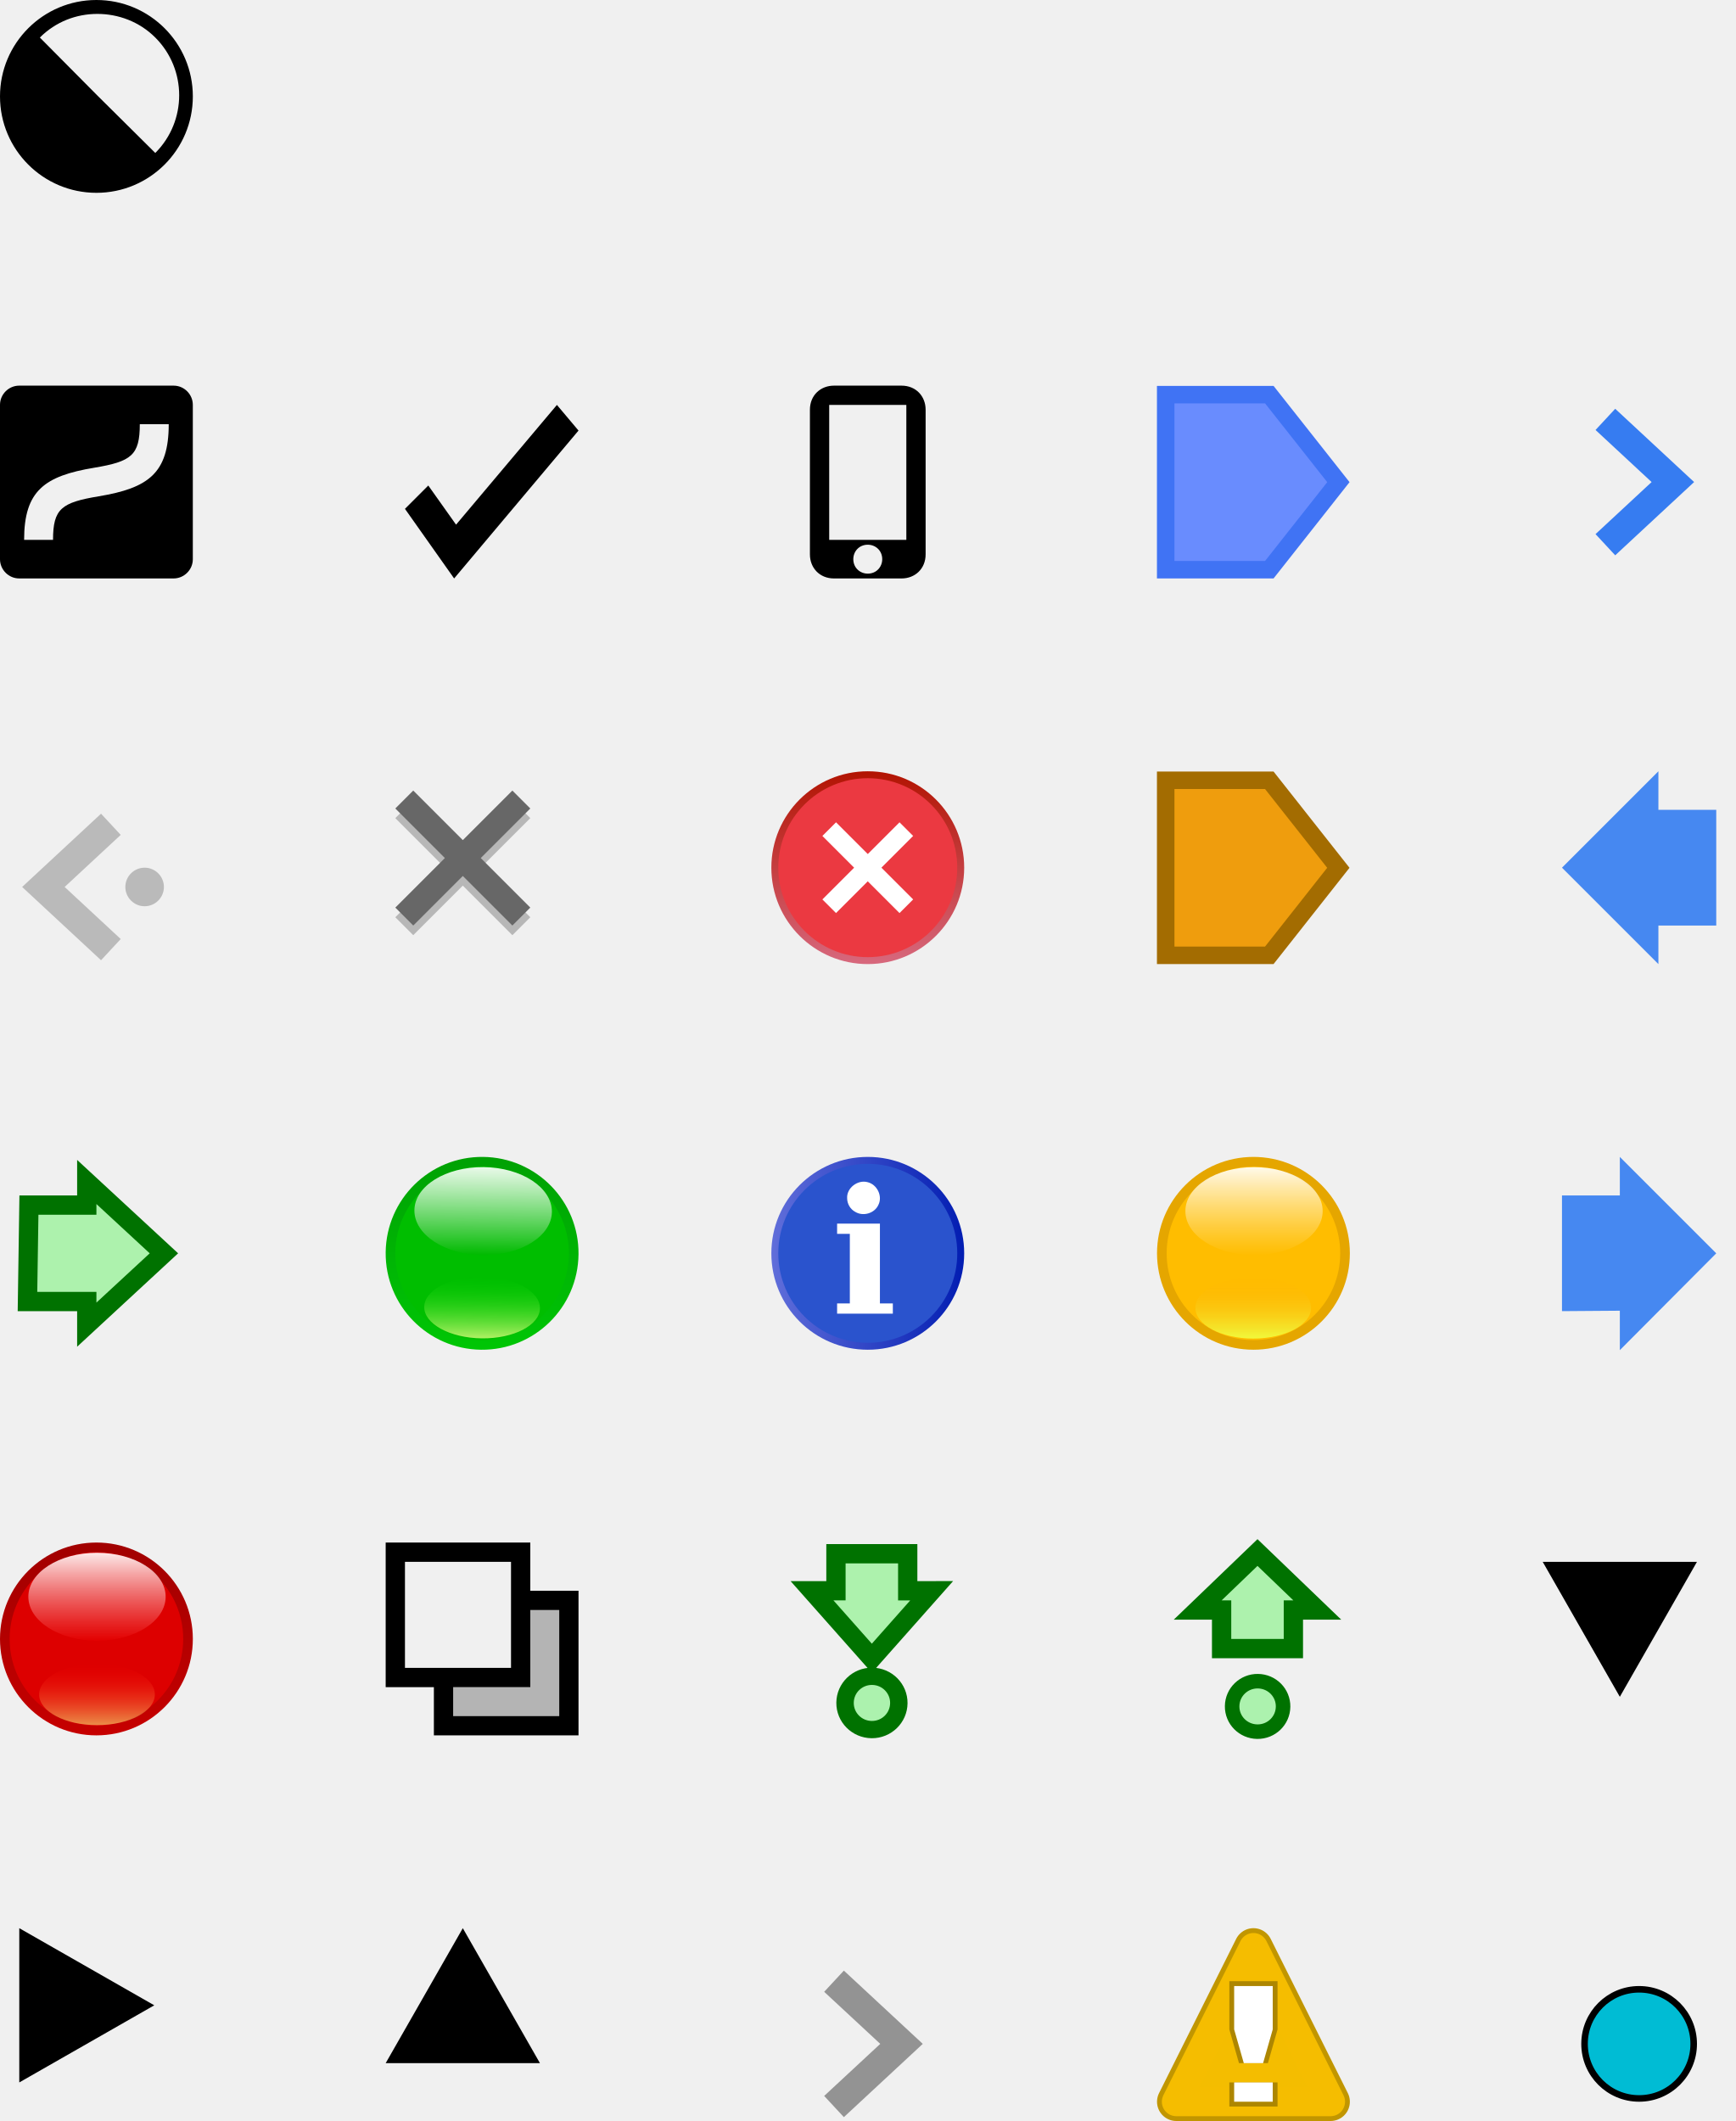
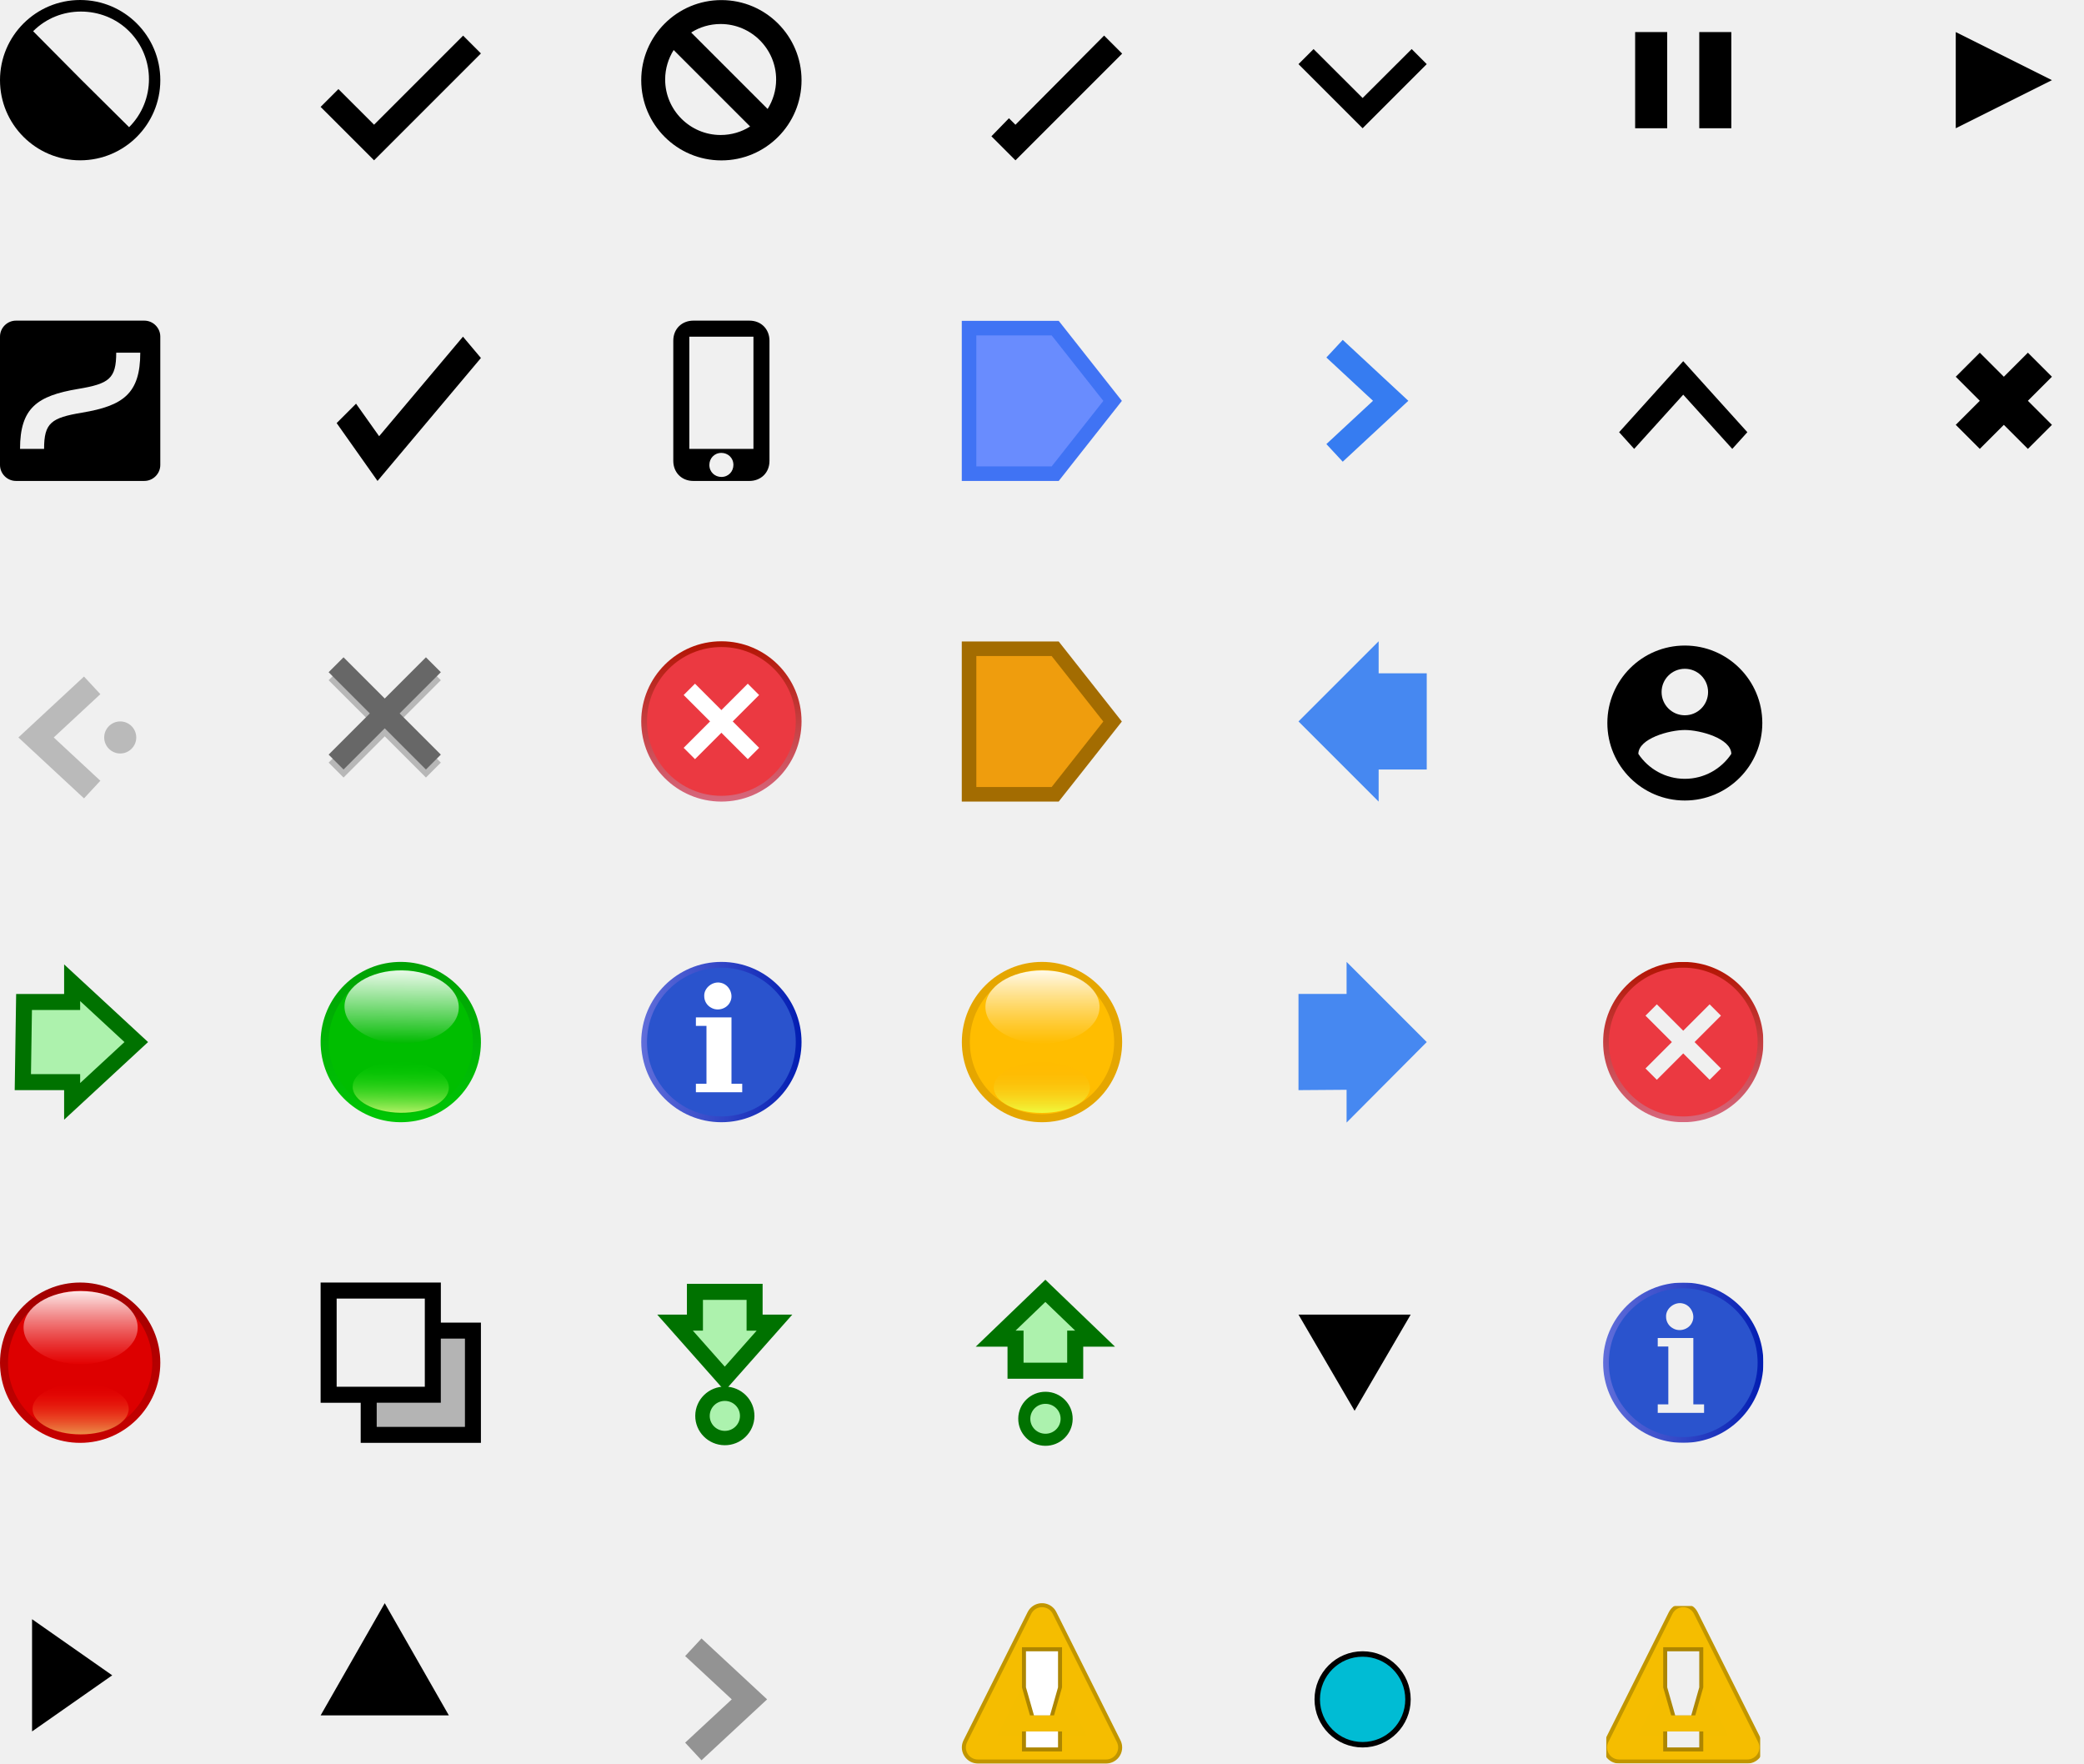
- <svg xmlns="http://www.w3.org/2000/svg" xmlns:xlink="http://www.w3.org/1999/xlink" width="90" height="110" id="svg4185" version="1.1">
-   <defs id="defs4457" />
+ <svg xmlns="http://www.w3.org/2000/svg" xmlns:xlink="http://www.w3.org/1999/xlink" width="130" height="110" id="svg4185" version="1.1">
+   <defs id="defs4457">
+     <linearGradient id="sprite9_a-2" x1="113" x2="127" y1="104" y2="104" gradientTransform="matrix(0.71429,0,0,0.71429,-0.714,-69.286)" gradientUnits="userSpaceOnUse" xlink:href="#sprite9_d-9" />
+     <linearGradient id="sprite9_d-9">
+       <stop stop-color="#606eda" offset="0" id="stop4292-1" />
+       <stop stop-color="#021db2" offset="1" id="stop4294-2" />
+     </linearGradient>
+     <linearGradient id="sprite6_a-0" x2="24" gradientTransform="matrix(0,-0.41667,-0.41667,0,25,10)" gradientUnits="userSpaceOnUse" xlink:href="#sprite6_b-6" />
+     <linearGradient id="sprite6_b-6">
+       <stop stop-color="#d7687d" offset="0" id="stop4236-2" />
+       <stop stop-color="#b21402" offset="1" id="stop4238-6" />
+     </linearGradient>
+   </defs>
  <g id="g4187" transform="translate(0,20)">
    <path transform="translate(-80,-20)" d="m 80,20.995 c 0,-0.55 0.456,-0.995 0.995,-0.995 h 8.009 c 0.55,0 0.995,0.456 0.995,0.995 v 8.009 c 0,0.55 -0.456,0.995 -0.995,0.995 H 80.995 C 80.446,30 80,29.544 80,29.004 z m 5.123,4.744 c 2.567,-0.428 3.627,-1.193 3.627,-3.74 h -1.5 c 0,1.62 -0.441,1.938 -2.373,2.26 -2.567,0.428 -3.627,1.193 -3.627,3.74 h 1.5 c 0,-1.62 0.441,-1.938 2.373,-2.26 z" id="path4191" />
  </g>
  <g transform="translate(20,20)" id="g4193">
    <path transform="translate(-128,-109)" d="m 131.65,116.21 -1.44,-2.03 -1.21,1.21 2.55,3.61 6.45,-7.67 -1.12,-1.33 z" id="path4197" />
  </g>
  <g transform="translate(0,40)" id="g4199">
    <path transform="translate(-40,-19)" d="m 46.5,25 c 0,0.55 0.45,1 1,1 0.55,0 1,-0.45 1,-1 0,-0.55 -0.45,-1 -1,-1 -0.55,0 -1,0.45 -1,1" id="path4203" style="fill:#bababa" />
    <path transform="translate(-40,-19)" d="m 45.75,21.75 -3.5,3.25 3.5,3.25" id="path4205" style="fill:none;stroke:#bababa;stroke-width:1.5" />
  </g>
  <g transform="translate(20,40)" id="g4207">
    <path transform="translate(-177,-98)" d="m 184.5,100.43 -0.93,-0.93 -2.57,2.57 -2.57,-2.57 -0.93,0.93 2.57,2.57 -2.57,2.57 0.93,0.93 2.57,-2.57 2.57,2.57 0.93,-0.93 -2.57,-2.57 2.57,-2.57 z" id="path4211" style="fill-opacity:0.24" />
    <path transform="translate(-177,-98)" d="M 184.5,99.93 183.57,99 181,101.57 178.43,99 l -0.93,0.93 2.57,2.57 -2.57,2.57 0.93,0.93 2.57,-2.57 2.57,2.57 0.93,-0.93 -2.57,-2.57 2.57,-2.57 z" id="path4213" style="fill:#676767" />
  </g>
  <g transform="translate(40,20)" id="g4215">
    <path transform="translate(-100,0)" d="m 103.25,-4.7795e-7 c -0.7,0 -1.25,0.5 -1.25,1.25 v 7.5 c 0,0.7 0.5,1.25 1.25,1.25 h 3.5 c 0.7,0 1.25,-0.5 1.25,-1.25 v -7.5 C 108,0.55 107.5,-4.7795e-7 106.75,-4.7795e-7 z M 103,1 h 4 V 8 h -4 z m 2,7.25 c 0.4,0 0.75,0.3 0.75,0.75 0,0.4 -0.3,0.75 -0.75,0.75 -0.4,0 -0.75,-0.3 -0.75,-0.75 0,-0.4 0.3,-0.75 0.75,-0.75 z" id="path4219" />
  </g>
  <g transform="translate(40,40)" id="g4221">
    <path transform="translate(-20,0)" d="m 25,-4.7795e-7 c -2.76,0 -5,2.24 -5,5 0,2.76 2.24,5 5,5 2.76,0 5,-2.24 5,-5 C 30,2.24 27.76,-4.7795e-7 25,-4.7795e-7" id="path4225" style="fill:url(#sprite6_a)" />
    <path transform="translate(-20,0)" d="m 20.36,5 c 0,2.56 2.08,4.64 4.64,4.64 2.56,0 4.64,-2.08 4.64,-4.64 0,-2.56 -2.08,-4.64 -4.64,-4.64 -2.56,0 -4.64,2.08 -4.64,4.64" id="path4227" style="fill:#eb3941" />
    <path transform="translate(-20,0)" d="m 23,3 4,4" id="path4229" style="stroke:#ffffff" />
    <path transform="translate(-20,0)" d="M 27,3 23,7" id="path4231" style="stroke:#ffffff" />
    <defs id="defs4233">
      <linearGradient id="sprite6_b">
        <stop stop-color="#d7687d" offset="0" id="stop4236" />
        <stop stop-color="#b21402" offset="1" id="stop4238" />
      </linearGradient>
      <linearGradient id="sprite6_a" x2="24" gradientTransform="matrix(0,-0.41667,-0.41667,0,25,10)" gradientUnits="userSpaceOnUse" xlink:href="#sprite6_b" />
    </defs>
  </g>
  <path style="fill:#adf2ad;stroke:#007200;stroke-width:1;stroke-miterlimit:4;stroke-dasharray:none" id="path4245" d="M 4.5,61.3 8.5,65 4.5,68.7 l 0,-1.2 -3.075,0 0.075,-5 3,0 z" />
  <g transform="translate(20,60)" id="g4247">
    <path transform="translate(-140,0)" d="m 144.95,10 c -2.76,-0.03 -4.98,-2.29 -4.95,-5.05 0.03,-2.76 2.29,-4.98 5.05,-4.95 2.76,0.03 4.98,2.29 4.95,5.05 -0.03,2.76 -2.29,4.98 -5.05,4.95 z" id="path4251" style="fill:url(#sprite8_a)" />
    <path transform="translate(-140,0)" d="m 149.5,5.05 c -0.03,2.49 -2.06,4.48 -4.55,4.45 -2.49,-0.03 -4.48,-2.06 -4.45,-4.55 0.03,-2.49 2.06,-4.48 4.55,-4.45 2.49,0.03 4.48,2.06 4.45,4.55 z" id="path4253" style="fill:#00be00" />
    <path transform="translate(-140,0)" d="m 145.08,0.53 c 1.97,0.02 3.55,1.06 3.54,2.32 -0.01,1.26 -1.62,2.26 -3.59,2.24 -1.97,-0.02 -3.55,-1.06 -3.54,-2.32 0.01,-1.26 1.62,-2.26 3.59,-2.24 z" id="path4255" style="fill:url(#sprite8_b)" />
    <path transform="translate(-140,0)" d="m 144.98,9.41 c 1.66,0.02 3.01,-0.68 3.02,-1.56 0.01,-0.88 -1.33,-1.61 -2.98,-1.63 -1.66,-0.02 -3.01,0.68 -3.02,1.56 -0.01,0.88 1.33,1.61 2.98,1.63 z" id="path4257" style="fill:url(#sprite8_c)" />
    <defs id="defs4259">
      <linearGradient id="sprite8_j">
        <stop stop-color="#00d600" stop-opacity="0" offset="0" id="stop4262" />
        <stop stop-color="#d8fc7b" stop-opacity=".81" offset="1" id="stop4264" />
      </linearGradient>
      <linearGradient id="sprite8_k">
        <stop stop-color="#00ba00" offset="0" id="stop4267" />
        <stop stop-color="#fff" stop-opacity=".91" offset="1" id="stop4269" />
      </linearGradient>
      <linearGradient id="sprite8_l">
        <stop stop-color="#00a104" offset="0" id="stop4272" />
        <stop stop-color="#00c605" offset="1" id="stop4274" />
      </linearGradient>
      <linearGradient id="sprite8_c" x1="227.88" x2="235.12" y1="103.16" y2="103.16" gradientTransform="matrix(-0.0048,0.4396,0.78038,0.00853,65.608,-94.834)" gradientUnits="userSpaceOnUse" xlink:href="#sprite8_j" />
      <linearGradient id="sprite8_b" x1="227.88" x2="235.12" y1="103.16" y2="103.16" gradientTransform="matrix(0.00687,-0.62923,0.9267,0.01012,47.871,147.44)" gradientUnits="userSpaceOnUse" xlink:href="#sprite8_k" />
      <linearGradient id="sprite8_a" x1="227.88" x2="235.12" y1="103.16" y2="103.16" gradientTransform="matrix(-0.01507,1.3791,-1.3006,-0.0142,282.66,-312.8)" gradientUnits="userSpaceOnUse" xlink:href="#sprite8_l" />
    </defs>
  </g>
  <g transform="translate(40,60)" id="g4279">
    <path transform="translate(-80,0)" d="m 85,-4.7795e-7 c -2.76,0 -5,2.24 -5,5 0,2.76 2.24,5 5,5 2.76,0 5,-2.24 5,-5 C 90,2.24 87.76,-4.7795e-7 85,-4.7795e-7" id="path4283" style="fill:url(#sprite9_a)" />
    <path transform="translate(-80,0)" d="m 80.36,5 c 0,2.56 2.08,4.64 4.64,4.64 2.56,0 4.64,-2.08 4.64,-4.64 0,-2.56 -2.08,-4.64 -4.64,-4.64 -2.56,0 -4.64,2.08 -4.64,4.64" id="path4285" style="fill:#2a53cd" />
    <path transform="translate(-80,0)" d="m 83.93,2.14 c -0.03,-0.53 0.55,-0.97 1.06,-0.83 0.5,0.12 0.79,0.73 0.56,1.18 -0.2,0.44 -0.79,0.61 -1.2,0.36 C 84.09,2.71 83.93,2.43 83.93,2.14 z m 1.7,5.46 H 86.3 V 8.13 H 83.41 V 7.6 h 0.66 V 3.99 H 83.41 V 3.46 h 2.22 V 7.6 z" id="path4287" style="fill:#ffffff" />
    <defs id="defs4289">
      <linearGradient id="sprite9_d">
        <stop stop-color="#606eda" offset="0" id="stop4292" />
        <stop stop-color="#021db2" offset="1" id="stop4294" />
      </linearGradient>
      <linearGradient id="sprite9_a" x1="113" x2="127" y1="104" y2="104" gradientTransform="matrix(0.71429,0,0,0.71429,-0.714,-69.286)" gradientUnits="userSpaceOnUse" xlink:href="#sprite9_d" />
    </defs>
  </g>
  <g transform="translate(60,20)" id="g4297">
    <path transform="translate(-160,-20)" d="m 160.45,20.467 v 9.079 h 5.373 l 3.582,-4.54 -3.582,-4.539 z" id="path4301" style="fill:#698cfe;stroke:#4073f4;stroke-width:0.908" />
  </g>
  <g transform="translate(60,40)" id="g4303">
    <path transform="translate(-140,-20)" d="m 140.45,20.467 v 9.079 h 5.372 l 3.581,-4.54 -3.581,-4.539 z" id="path4307" style="fill:#ef9d0d;stroke:#a36c01;stroke-width:0.908" />
  </g>
  <g transform="translate(60,60)" id="g4309">
    <path transform="translate(-160,0)" d="m 165,10 c -2.76,0 -5,-2.24 -5,-5 0,-2.76 2.24,-5 5,-5 2.76,0 5,2.24 5,5 0,2.76 -2.24,5 -5,5 z" id="path4313" style="fill:#e5a600" />
    <path transform="translate(-160,0)" d="m 169.5,5 c 0,2.49 -2.01,4.5 -4.5,4.5 -2.49,0 -4.5,-2.01 -4.5,-4.5 0,-2.49 2.01,-4.5 4.5,-4.5 2.49,0 4.5,2.01 4.5,4.5 z" id="path4315" style="fill:#ffbd00" />
    <path transform="translate(-160,0)" d="m 165.03,0.53 c 1.97,0 3.56,1.02 3.56,2.28 0,1.26 -1.59,2.28 -3.56,2.28 -1.97,0 -3.56,-1.02 -3.56,-2.28 0,-1.26 1.59,-2.28 3.56,-2.28 z" id="path4317" style="fill:url(#sprite12_a)" />
    <path transform="translate(-160,0)" d="m 164.99,9.42 c 1.66,0 3,-0.71 3,-1.59 0,-0.88 -1.34,-1.59 -3,-1.59 -1.66,0 -3,0.71 -3,1.59 0,0.88 1.34,1.59 3,1.59 z" id="path4319" style="fill:url(#sprite12_b)" />
    <defs id="defs4321">
      <linearGradient id="sprite12_l">
        <stop stop-color="#ffa801" stop-opacity="0" offset="0" id="stop4324" />
        <stop stop-color="#f0fb3d" offset="1" id="stop4326" />
      </linearGradient>
      <linearGradient id="sprite12_m">
        <stop stop-color="#ffbd00" stop-opacity=".65" offset="0" id="stop4329" />
        <stop stop-color="#fff" stop-opacity=".91" offset="1" id="stop4331" />
      </linearGradient>
      <linearGradient id="sprite12_b" x1="227.88" x2="235.12" y1="103.16" y2="103.16" gradientTransform="matrix(0,0.43966,0.78049,0,84.444,-93.924)" gradientUnits="userSpaceOnUse" xlink:href="#sprite12_l" />
      <linearGradient id="sprite12_a" x1="227.88" x2="235.12" y1="103.16" y2="103.16" gradientTransform="matrix(0,-0.62931,0.92683,0,69.47,148.53)" gradientUnits="userSpaceOnUse" xlink:href="#sprite12_m" />
    </defs>
  </g>
  <g transform="translate(0,80)" id="g4335">
    <path transform="translate(-120,0)" d="m 125,10 c -2.76,0 -5,-2.24 -5,-5 0,-2.76 2.24,-5 5,-5 2.76,0 5,2.24 5,5 0,2.76 -2.24,5 -5,5 z" id="path4339" style="fill:url(#sprite13_a)" />
    <path transform="translate(-120,0)" d="m 129.5,5 c 0,2.49 -2.01,4.5 -4.5,4.5 -2.49,0 -4.5,-2.01 -4.5,-4.5 0,-2.49 2.01,-4.5 4.5,-4.5 2.49,0 4.5,2.01 4.5,4.5 z" id="path4341" style="fill:#dd0000" />
    <path transform="translate(-120,0)" d="m 125.03,0.53 c 1.97,0 3.56,1.02 3.56,2.28 0,1.26 -1.59,2.28 -3.56,2.28 -1.97,0 -3.56,-1.02 -3.56,-2.28 0,-1.26 1.59,-2.28 3.56,-2.28 z" id="path4343" style="fill:url(#sprite13_b)" />
    <path transform="translate(-120,0)" d="m 125.03,9.47 c 1.66,0 3,-0.71 3,-1.59 0,-0.88 -1.34,-1.59 -3,-1.59 -1.66,0 -3,0.71 -3,1.59 0,0.88 1.34,1.59 3,1.59 z" id="path4345" style="fill:url(#sprite13_c)" />
    <defs id="defs4347">
      <linearGradient id="sprite13_g">
        <stop stop-color="red" stop-opacity="0" offset="0" id="stop4350" />
        <stop stop-color="#f0cb68" stop-opacity=".71" offset="1" id="stop4352" />
      </linearGradient>
      <linearGradient id="sprite13_h">
        <stop stop-color="#e60000" stop-opacity=".65" offset="0" id="stop4355" />
        <stop stop-color="#fff" stop-opacity=".91" offset="1" id="stop4357" />
      </linearGradient>
      <linearGradient id="sprite13_i">
        <stop stop-color="#a10000" offset="0" id="stop4360" />
        <stop stop-color="#c60000" offset="1" id="stop4362" />
      </linearGradient>
      <linearGradient id="sprite13_c" x1="227.88" x2="235.12" y1="103.16" y2="103.16" gradientTransform="matrix(0,0.43966,0.78049,0,44.488,-93.88)" gradientUnits="userSpaceOnUse" xlink:href="#sprite13_g" />
      <linearGradient id="sprite13_b" x1="227.88" x2="235.12" y1="103.16" y2="103.16" gradientTransform="matrix(0,-0.62931,0.92683,0,29.47,148.53)" gradientUnits="userSpaceOnUse" xlink:href="#sprite13_h" />
      <linearGradient id="sprite13_a" x1="227.88" x2="235.12" y1="103.16" y2="103.16" gradientTransform="matrix(0,1.3793,-1.3008,0,259.08,-314.35)" gradientUnits="userSpaceOnUse" xlink:href="#sprite13_i" />
    </defs>
  </g>
  <g transform="translate(20,80)" id="g4367">
    <path transform="translate(-60,-20)" d="M 60,20 H 70 V 30 H 60 z" id="path4371" style="fill:none" />
    <path transform="translate(-60,-20)" d="M 67.5,22.5 V 20 H 60 v 7.5 h 2.5 V 30 H 70 V 22.5 z M 61,21 h 5.5 v 5.5 H 61 z m 2.5,6.5 h 4 v -4 H 69 V 29 h -5.5 z" id="path4373" />
    <path d="m 3.5,7.5 h 4 v -4 H 9 V 9 H 3.5 z" id="path4375" style="fill-opacity:0.25" />
  </g>
  <g id="g4383" style="fill:#acf2ae;stroke:#007200;stroke-width:2.577" transform="translate(40,80)">
    <path transform="matrix(0.29356,0,0,0.2909,-37.35,6.864)" d="m 144.95,10 c -2.76,-0.03 -4.98,-2.29 -4.95,-5.05 0.03,-2.76 2.29,-4.98 5.05,-4.95 2.76,0.03 4.98,2.29 4.95,5.05 -0.03,2.76 -2.29,4.98 -5.05,4.95 z" id="path4385" />
    <path transform="matrix(0.29356,0,0,0.2909,-37.35,6.864)" d="m 149.5,5.05 c -0.03,2.49 -2.06,4.48 -4.55,4.45 -2.49,-0.03 -4.48,-2.06 -4.45,-4.55 0.03,-2.49 2.06,-4.48 4.55,-4.45 2.49,0.03 4.48,2.06 4.45,4.55 z" id="path4387" />
  </g>
  <path d="M 48.313,82.5 45.211,86 42.109,82.5 l 1.241,0 0,-1.919 3.722,0 0,1.92 z" id="path4389" style="fill:#adf2ad;stroke:#007200;stroke-width:1;stroke-miterlimit:4;stroke-dasharray:none" />
  <path d="m 66.537,88.514 c -0.009,0.724 -0.605,1.303 -1.336,1.294 -0.731,-0.009 -1.315,-0.599 -1.306,-1.324 0.009,-0.724 0.605,-1.303 1.336,-1.294 0.731,0.009 1.315,0.599 1.306,1.323 z" id="path4397" style="fill:#acf2ae;stroke:#007200;stroke-width:0.753" />
  <path d="m 62.108,83.5 3.102,-2.982 3.102,2.982 -1.241,0 0,2 -3.722,0 0,-2 z" id="path4399" style="fill:#adf2ad;stroke:#007200;stroke-width:1;stroke-miterlimit:4;stroke-dasharray:none" />
  <g transform="translate(80,20)" id="g4401">
    <path transform="translate(-20,-20)" d="m 23.25,21.75 3.5,3.25 -3.5,3.25" id="path4405" style="fill:none;stroke:#367cf1;stroke-width:1.5" />
  </g>
  <g transform="translate(80,40)" id="g4407">
    <path transform="translate(-180,-20)" d="m 186,20 -5,5 5,5 v -2 h 3 v -6 h -3 z" id="path4411" style="fill:#4688f1" />
  </g>
  <g transform="translate(80,60)" id="g4413">
    <path transform="matrix(-1,0,0,1,190,-19.955)" d="m 186,19.955 -5,5 5,5.022 0,-2.045 3,0.022 0,-6 -3,0 z" id="path4417" style="fill:#4688f1" />
  </g>
-   <g transform="translate(80,80)" id="g4419">
-     <path transform="translate(-20,-98)" d="m 24,106 4,-7 h -8" id="path4423" />
-   </g>
-   <g transform="translate(0,100)" id="g4425">
+   <g transform="matrix(0.8571429,0,0,0.8571429,80.14286,80.14286)" id="g4419">
+     <path transform="translate(-20,-98)" d="m 25.083,107.167 4.083,-7 H 21" id="path4423" />
+   </g>
+   <g transform="matrix(0.7142857,0,0,0.875,1.285714,101)" id="g4425">
    <path transform="translate(-4,-98)" d="M 12,102 5,98 v 8" id="path4429" />
  </g>
  <g transform="translate(20,100)" id="g4431">
    <path transform="translate(-4,-111)" d="m 8,111 4,7 H 4" id="path4435" />
  </g>
  <g transform="translate(40,100)" id="g4437">
    <path transform="translate(0,-19)" d="m 3.25,21.75 3.5,3.25 -3.5,3.25" id="path4441" style="fill:none;stroke:#939393;stroke-width:1.5" />
  </g>
  <g transform="translate(60,100)" id="g4443">
    <path transform="translate(-60,0)" d="m 61,9 4,-8 4,8 z" id="path4447" style="stroke:#c19600;stroke-width:2;stroke-linejoin:round" />
    <path transform="translate(-60,0)" d="m 61,9 4,-8 4,8 z" id="path4449" style="fill:#f4bd00;stroke:#f5bd00;stroke-width:1.5;stroke-linejoin:round" />
    <path transform="translate(-60,0)" d="m 63.75,2.75 h 2.5 v 2.5 L 65.75,7 h -1.5 l -0.5,-1.75 v -2.5 m 0,5.25 h 2.5 v 1.25 h -2.5" id="path4451" style="fill:#ad8601" />
    <path transform="translate(-60,0)" d="m 64,3 h 2 V 5.25 L 65.5,7 h -1 L 64,5.25 V 3 m 0,5 h 2 v 1 h -2" id="path4453" style="fill:#ffffff" />
  </g>
-   <text xml:space="preserve" style="font-size:8px;font-style:normal;font-weight:normal;line-height:125%;letter-spacing:0px;word-spacing:0px;fill:#cccccc;fill-opacity:1;stroke:none;font-family:Sans" x="3.051" y="118.387" id="text5191">
-     <tspan id="tspan5193" x="3.051" y="118.387">a</tspan>
-   </text>
-   <text xml:space="preserve" style="font-size:8px;font-style:normal;font-weight:normal;line-height:125%;letter-spacing:0px;word-spacing:0px;fill:#cccccc;fill-opacity:1;stroke:none;font-family:Sans" x="23.051" y="118.387" id="text5191-1">
-     <tspan id="tspan5193-7" x="23.051" y="118.387">b</tspan>
-   </text>
-   <text xml:space="preserve" style="font-size:8px;font-style:normal;font-weight:normal;line-height:125%;letter-spacing:0px;word-spacing:0px;fill:#cccccc;fill-opacity:1;stroke:none;font-family:Sans" x="43.051" y="118.387" id="text5191-7">
-     <tspan id="tspan5193-1" x="43.051" y="118.387">c</tspan>
-   </text>
-   <text xml:space="preserve" style="font-size:8px;font-style:normal;font-weight:normal;line-height:125%;letter-spacing:0px;word-spacing:0px;fill:#cccccc;fill-opacity:1;stroke:none;font-family:Sans" x="63.051" y="118.387" id="text5191-15">
-     <tspan id="tspan5193-9" x="63.051" y="118.387">d</tspan>
-   </text>
-   <text xml:space="preserve" style="font-size:8px;font-style:normal;font-weight:normal;line-height:125%;letter-spacing:0px;word-spacing:0px;fill:#cccccc;fill-opacity:1;stroke:none;font-family:Sans" x="83.051" y="118.387" id="text5191-77">
-     <tspan id="tspan5193-6" x="83.051" y="118.387">e</tspan>
-   </text>
-   <text xml:space="preserve" style="font-size:8px;font-style:normal;font-weight:normal;line-height:125%;letter-spacing:0px;word-spacing:0px;fill:#cccccc;fill-opacity:1;stroke:none;font-family:Sans" x="-7.026" y="107.818" id="text5191-73">
-     <tspan id="tspan5193-65" x="-7.026" y="107.818">1</tspan>
-   </text>
-   <text xml:space="preserve" style="font-size:8px;font-style:normal;font-weight:normal;line-height:125%;letter-spacing:0px;word-spacing:0px;fill:#cccccc;fill-opacity:1;stroke:none;font-family:Sans" x="-6.819" y="87.88" id="text5191-6">
-     <tspan id="tspan5193-3" x="-6.819" y="87.88">2</tspan>
-   </text>
-   <text xml:space="preserve" style="font-size:8px;font-style:normal;font-weight:normal;line-height:125%;letter-spacing:0px;word-spacing:0px;fill:#cccccc;fill-opacity:1;stroke:none;font-family:Sans" x="-6.756" y="67.992" id="text5191-9">
-     <tspan id="tspan5193-4" x="-6.756" y="67.992">3</tspan>
-   </text>
-   <text xml:space="preserve" style="font-size:8px;font-style:normal;font-weight:normal;line-height:125%;letter-spacing:0px;word-spacing:0px;fill:#cccccc;fill-opacity:1;stroke:none;font-family:Sans" x="-6.917" y="47.994" id="text5191-8">
-     <tspan id="tspan5193-12" x="-6.917" y="47.994">4</tspan>
-   </text>
-   <text xml:space="preserve" style="font-size:8px;font-style:normal;font-weight:normal;line-height:125%;letter-spacing:0px;word-spacing:0px;fill:#cccccc;fill-opacity:1;stroke:none;font-family:Sans" x="-7.108" y="28.056" id="text5191-93">
-     <tspan id="tspan5193-90" x="-7.108" y="28.056">5</tspan>
+   <text xml:space="preserve" style="font-style:normal;font-weight:normal;line-height:0%;font-family:sans-serif;letter-spacing:0px;word-spacing:0px;fill:#cccccc;fill-opacity:1;stroke:none" x="3.051" y="118.387" id="text5191">
+     <tspan id="tspan5193" x="3.051" y="118.387" style="font-size:8px;line-height:1.25;font-family:sans-serif">a</tspan>
+   </text>
+   <text xml:space="preserve" style="font-style:normal;font-weight:normal;line-height:0%;font-family:sans-serif;letter-spacing:0px;word-spacing:0px;fill:#cccccc;fill-opacity:1;stroke:none" x="23.051" y="118.387" id="text5191-1">
+     <tspan id="tspan5193-7" x="23.051" y="118.387" style="font-size:8px;line-height:1.25;font-family:sans-serif">b</tspan>
+   </text>
+   <text xml:space="preserve" style="font-style:normal;font-weight:normal;line-height:0%;font-family:sans-serif;letter-spacing:0px;word-spacing:0px;fill:#cccccc;fill-opacity:1;stroke:none" x="43.051" y="118.387" id="text5191-7">
+     <tspan id="tspan5193-1" x="43.051" y="118.387" style="font-size:8px;line-height:1.25;font-family:sans-serif">c</tspan>
+   </text>
+   <text xml:space="preserve" style="font-style:normal;font-weight:normal;line-height:0%;font-family:sans-serif;letter-spacing:0px;word-spacing:0px;fill:#cccccc;fill-opacity:1;stroke:none" x="63.051" y="118.387" id="text5191-15">
+     <tspan id="tspan5193-9" x="63.051" y="118.387" style="font-size:8px;line-height:1.25;font-family:sans-serif">d</tspan>
+   </text>
+   <text xml:space="preserve" style="font-style:normal;font-weight:normal;line-height:0%;font-family:sans-serif;letter-spacing:0px;word-spacing:0px;fill:#cccccc;fill-opacity:1;stroke:none" x="83.051" y="118.387" id="text5191-77">
+     <tspan id="tspan5193-6" x="83.051" y="118.387" style="font-size:8px;line-height:1.25;font-family:sans-serif">e</tspan>
+   </text>
+   <text xml:space="preserve" style="font-style:normal;font-weight:normal;line-height:0%;font-family:sans-serif;letter-spacing:0px;word-spacing:0px;fill:#cccccc;fill-opacity:1;stroke:none" x="-7.026" y="107.818" id="text5191-73">
+     <tspan id="tspan5193-65" x="-7.026" y="107.818" style="font-size:8px;line-height:1.25;font-family:sans-serif">1</tspan>
+   </text>
+   <text xml:space="preserve" style="font-style:normal;font-weight:normal;line-height:0%;font-family:sans-serif;letter-spacing:0px;word-spacing:0px;fill:#cccccc;fill-opacity:1;stroke:none" x="-6.819" y="87.88" id="text5191-6">
+     <tspan id="tspan5193-3" x="-6.819" y="87.88" style="font-size:8px;line-height:1.25;font-family:sans-serif">2</tspan>
+   </text>
+   <text xml:space="preserve" style="font-style:normal;font-weight:normal;line-height:0%;font-family:sans-serif;letter-spacing:0px;word-spacing:0px;fill:#cccccc;fill-opacity:1;stroke:none" x="-6.756" y="67.992" id="text5191-9">
+     <tspan id="tspan5193-4" x="-6.756" y="67.992" style="font-size:8px;line-height:1.25;font-family:sans-serif">3</tspan>
+   </text>
+   <text xml:space="preserve" style="font-style:normal;font-weight:normal;line-height:0%;font-family:sans-serif;letter-spacing:0px;word-spacing:0px;fill:#cccccc;fill-opacity:1;stroke:none" x="-6.917" y="47.994" id="text5191-8">
+     <tspan id="tspan5193-12" x="-6.917" y="47.994" style="font-size:8px;line-height:1.25;font-family:sans-serif">4</tspan>
+   </text>
+   <text xml:space="preserve" style="font-style:normal;font-weight:normal;line-height:0%;font-family:sans-serif;letter-spacing:0px;word-spacing:0px;fill:#cccccc;fill-opacity:1;stroke:none" x="-7.108" y="28.056" id="text5191-93">
+     <tspan id="tspan5193-90" x="-7.108" y="28.056" style="font-size:8px;line-height:1.25;font-family:sans-serif">5</tspan>
  </text>
  <g transform="matrix(1.132076,0,0,1.132075,81.60377,102.6038)" style="fill:#00bcd4;stroke:#000000;stroke-width:0.3" id="g3669">
-     <circle d="M 5.5,3 C 5.5,4.381 4.381,5.5 3,5.5 1.619,5.5 0.5,4.381 0.5,3 0.5,1.619 1.619,0.5 3,0.5 4.381,0.5 5.5,1.619 5.5,3 z" cx="3" cy="3" r="2.5" id="circle3671" />
+     <circle cx="3" cy="3" r="2.5" id="circle3671" />
  </g>
  <path style="fill:#000000;fill-opacity:1;stroke-width:0;stroke-miterlimit:4" d="m 5,-3e-7 c -2.761,0 -5,2.239 -5,5 C 0,7.761 2.239,10 5,10 7.761,10 10,7.761 10,5 c 0,-2.761 -2.239,-5 -5,-5 z m 0.048,0.721 c 1.083,1e-6 2.179,0.4 3.005,1.226 1.652,1.652 1.652,4.333 0,5.986 L 5.048,4.952 2.067,1.947 C 2.893,1.121 3.965,0.721 5.048,0.721 z" id="path3255" />
-   <text xml:space="preserve" style="font-size:8px;font-style:normal;font-weight:normal;line-height:125%;letter-spacing:0px;word-spacing:0px;fill:#cccccc;fill-opacity:1;stroke:none;font-family:Sans" x="-6.68" y="8" id="text5191-93-3">
-     <tspan id="tspan5193-90-6" x="-6.68" y="8">6</tspan>
-   </text>
+   <text xml:space="preserve" style="font-style:normal;font-weight:normal;line-height:0%;font-family:sans-serif;letter-spacing:0px;word-spacing:0px;fill:#cccccc;fill-opacity:1;stroke:none" x="-6.68" y="8" id="text5191-93-3">
+     <tspan id="tspan5193-90-6" x="-6.68" y="8" style="font-size:8px;line-height:1.25;font-family:sans-serif">6</tspan>
+   </text>
+   <g transform="translate(13.293,-7.438395)" id="g74">
+     <path style="fill:none" id="path80" d="M 4.308,4.525 H 20.54 V 20.757 H 4.308 z" />
+     <path style="fill-rule:evenodd" id="path82" d="M 7.818,12.995 6.707,14.106 10.041,17.438 16.707,10.772 15.596,9.661 10.041,15.217 z" />
+     <g transform="matrix(0.7692308,0,0,0.7692308,19.01469,2.828306)" id="g92">
+       <path transform="translate(-64,0)" d="m 80.44,16.94 c -2.48,0 -4.5,-2.02 -4.5,-4.5 0,-0.88 0.26,-1.7 0.69,-2.39 l 6.2,6.2 c -0.69,0.44 -1.51,0.69 -2.39,0.69 m 4.5,-4.5 c 0,0.88 -0.26,1.7 -0.69,2.39 l -6.2,-6.2 c 0.69,-0.44 1.51,-0.69 2.39,-0.69 2.48,0 4.5,2.02 4.5,4.5 M 80.5,6 C 76.91,6 74,8.91 74,12.5 74,16.09 76.91,19 80.5,19 84.09,19 87,16.09 87,12.5 87,8.91 84.09,6 80.5,6" id="path96" />
+     </g>
+     <path style="fill-rule:evenodd" d="m 55.582,9.657 -5.531,5.563 -0.406,-0.406 -1.094,1.125 1.5,1.5 6.656,-6.656 -1.125,-1.125 z" id="path3185" />
+   </g>
+   <text xml:space="preserve" style="font-style:normal;font-weight:normal;line-height:0%;font-family:sans-serif;letter-spacing:0px;word-spacing:0px;fill:#cccccc;fill-opacity:1;stroke:none" x="103.739" y="118.482" id="text5191-77-3">
+     <tspan id="tspan5193-6-6" x="103.739" y="118.482" style="font-size:8px;line-height:1.25;font-family:sans-serif">f</tspan>
+   </text>
+   <g id="g4443-7" transform="translate(100,100)" mask="url(#path4453-6-mask)">
+     <path transform="translate(-60,0)" d="m 61,9 4,-8 4,8 z" id="path4447-5" style="stroke:#c19600;stroke-width:2;stroke-linejoin:round" />
+     <path transform="translate(-60,0)" d="m 61,9 4,-8 4,8 z" id="path4449-3" style="fill:#f4bd00;stroke:#f5bd00;stroke-width:1.5;stroke-linejoin:round" />
+     <path transform="translate(-60,0)" d="m 63.75,2.75 h 2.5 v 2.5 L 65.75,7 h -1.5 l -0.5,-1.75 v -2.5 m 0,5.25 h 2.5 v 1.25 h -2.5" id="path4451-5" style="fill:#ad8601" />
+     <mask id="path4453-6-mask">
+       <rect width="10" height="10" style="fill:#ffffff" id="rect8990" />
+       <path transform="translate(-60,0)" d="m 64,3 h 2 V 5.25 L 65.5,7 h -1 L 64,5.25 V 3 m 0,5 h 2 v 1 h -2" id="path4453-6" style="fill:#000000" />
+     </mask>
+   </g>
+   <g id="g4279-7" transform="translate(100,80)" mask="url(#path4287-3-mask)">
+     <path transform="translate(-80,0)" d="m 85,-4.7795e-7 c -2.76,0 -5,2.24 -5,5 0,2.76 2.24,5 5,5 2.76,0 5,-2.24 5,-5 C 90,2.24 87.76,-4.7795e-7 85,-4.7795e-7" id="path4283-0" style="fill:url(#sprite9_a-2)" />
+     <path transform="translate(-80,0)" d="m 80.36,5 c 0,2.56 2.08,4.64 4.64,4.64 2.56,0 4.64,-2.08 4.64,-4.64 0,-2.56 -2.08,-4.64 -4.64,-4.64 -2.56,0 -4.64,2.08 -4.64,4.64" id="path4285-9" style="fill:#2a53cd" />
+     <mask id="path4287-3-mask">
+       <rect width="10" height="10" style="fill:#ffffff" id="rect8997" />
+       <path transform="translate(-80,0)" d="m 83.93,2.14 c -0.03,-0.53 0.55,-0.97 1.06,-0.83 0.5,0.12 0.79,0.73 0.56,1.18 -0.2,0.44 -0.79,0.61 -1.2,0.36 C 84.09,2.71 83.93,2.43 83.93,2.14 z m 1.7,5.46 H 86.3 V 8.13 H 83.41 V 7.6 h 0.66 V 3.99 H 83.41 V 3.46 h 2.22 V 7.6 z" id="path4287-3" style="fill:#000000" />
+     </mask>
+     <defs id="defs4289-6">
+       <linearGradient id="linearGradient3198">
+         <stop stop-color="#606eda" offset="0" id="stop3200" />
+         <stop stop-color="#021db2" offset="1" id="stop3202" />
+       </linearGradient>
+       <linearGradient id="linearGradient3204" x1="113" x2="127" y1="104" y2="104" gradientTransform="matrix(0.71429,0,0,0.71429,-0.714,-69.286)" gradientUnits="userSpaceOnUse" xlink:href="#sprite9_d-9" />
+     </defs>
+   </g>
+   <g id="g4221-1" transform="translate(100,60)" mask="url(#path4229-9-path4231-2-mask)">
+     <path transform="translate(-20,0)" d="m 25,-4.7795e-7 c -2.76,0 -5,2.24 -5,5 0,2.76 2.24,5 5,5 2.76,0 5,-2.24 5,-5 C 30,2.24 27.76,-4.7795e-7 25,-4.7795e-7" id="path4225-8" style="fill:url(#sprite6_a-0)" />
+     <path transform="translate(-20,0)" d="m 20.36,5 c 0,2.56 2.08,4.64 4.64,4.64 2.56,0 4.64,-2.08 4.64,-4.64 0,-2.56 -2.08,-4.64 -4.64,-4.64 -2.56,0 -4.64,2.08 -4.64,4.64" id="path4227-7" style="fill:#eb3941" />
+     <mask id="path4229-9-path4231-2-mask">
+       <rect width="10" height="10" style="fill:#ffffff" id="rect9010" />
+       <path transform="translate(-20,0)" d="m 23,3 4,4" id="path4229-9" style="stroke:#000000" />
+       <path transform="translate(-20,0)" d="M 27,3 23,7" id="path4231-2" style="stroke:#000000" />
+     </mask>
+     <defs id="defs4233-0">
+       <linearGradient id="linearGradient3257">
+         <stop stop-color="#d7687d" offset="0" id="stop3259" />
+         <stop stop-color="#b21402" offset="1" id="stop3261" />
+       </linearGradient>
+       <linearGradient id="linearGradient3263" x2="24" gradientTransform="matrix(0,-0.41667,-0.41667,0,25,10)" gradientUnits="userSpaceOnUse" xlink:href="#sprite6_b-6" />
+     </defs>
+   </g>
+   <g style="fill:#000000" id="g9271" transform="matrix(0.4833333,0,0,0.4833333,99.3,39.3)">
+     <path id="path9261" d="M 12,2 C 6.48,2 2,6.48 2,12 2,17.52 6.48,22 12,22 17.52,22 22,17.52 22,12 22,6.48 17.52,2 12,2 z m 0,3 c 1.66,0 3,1.34 3,3 0,1.66 -1.34,3 -3,3 C 10.34,11 9,9.66 9,8 9,6.34 10.34,5 12,5 z m 0,14.2 c -2.5,0 -4.71,-1.28 -6,-3.22 0.03,-1.99 4,-3.08 6,-3.08 1.99,0 5.97,1.09 6,3.08 -1.29,1.94 -3.5,3.22 -6,3.22 z" />
+     <path id="path9263" d="M 0,0 H 24 V 24 H 0 z" style="fill:none" />
+   </g>
+   <path style="fill:#000000" d="M 105,22.528 101,26.959 101.94,28 105,24.618 108.06,28 109,26.959 z" id="path3942" />
+   <path style="fill:none" d="M 76.448,14.99 H 93.976 V 34.406 H 76.448 z" id="path3944" />
+   <path style="fill:#000000" d="M 88.06,3.06 85,6.113 81.94,3.06 l -0.94,0.94 4,4 4,-4 z" id="path3974" />
+   <path style="stroke-width:0.024" d="" id="path5923" />
+   <path style="stroke-width:0.024" d="" id="path5925" />
+   <path style="stroke-width:0.024" d="" id="path5927" />
+   <rect id="rect5943" width="2" height="6" x="102" y="2" style="stroke-width:1.132" />
+   <a id="a6015">
+     <rect style="stroke-width:1.132" y="2" x="106" height="6" width="2" id="rect5943-5" />
+   </a>
+   <text xml:space="preserve" style="font-style:normal;font-weight:normal;line-height:0%;font-family:sans-serif;letter-spacing:0px;word-spacing:0px;fill:#cccccc;fill-opacity:1;stroke:none" x="122.66" y="117.219" id="text5191-77-3-3">
+     <tspan id="tspan5193-6-6-5" x="122.66" y="117.219" style="font-size:8px;line-height:1.25;font-family:sans-serif">g</tspan>
+   </text>
+   <path d="m 128,5 -6,3 V 2 Z" id="path6489" />
+   <path d="M 128,26.5 126.5,28 125,26.5 123.5,28 122,26.5 123.5,25 122,23.5 l 1.5,-1.5 1.5,1.5 1.5,-1.5 1.5,1.5 -1.5,1.5 z" id="path6495" />
</svg>
